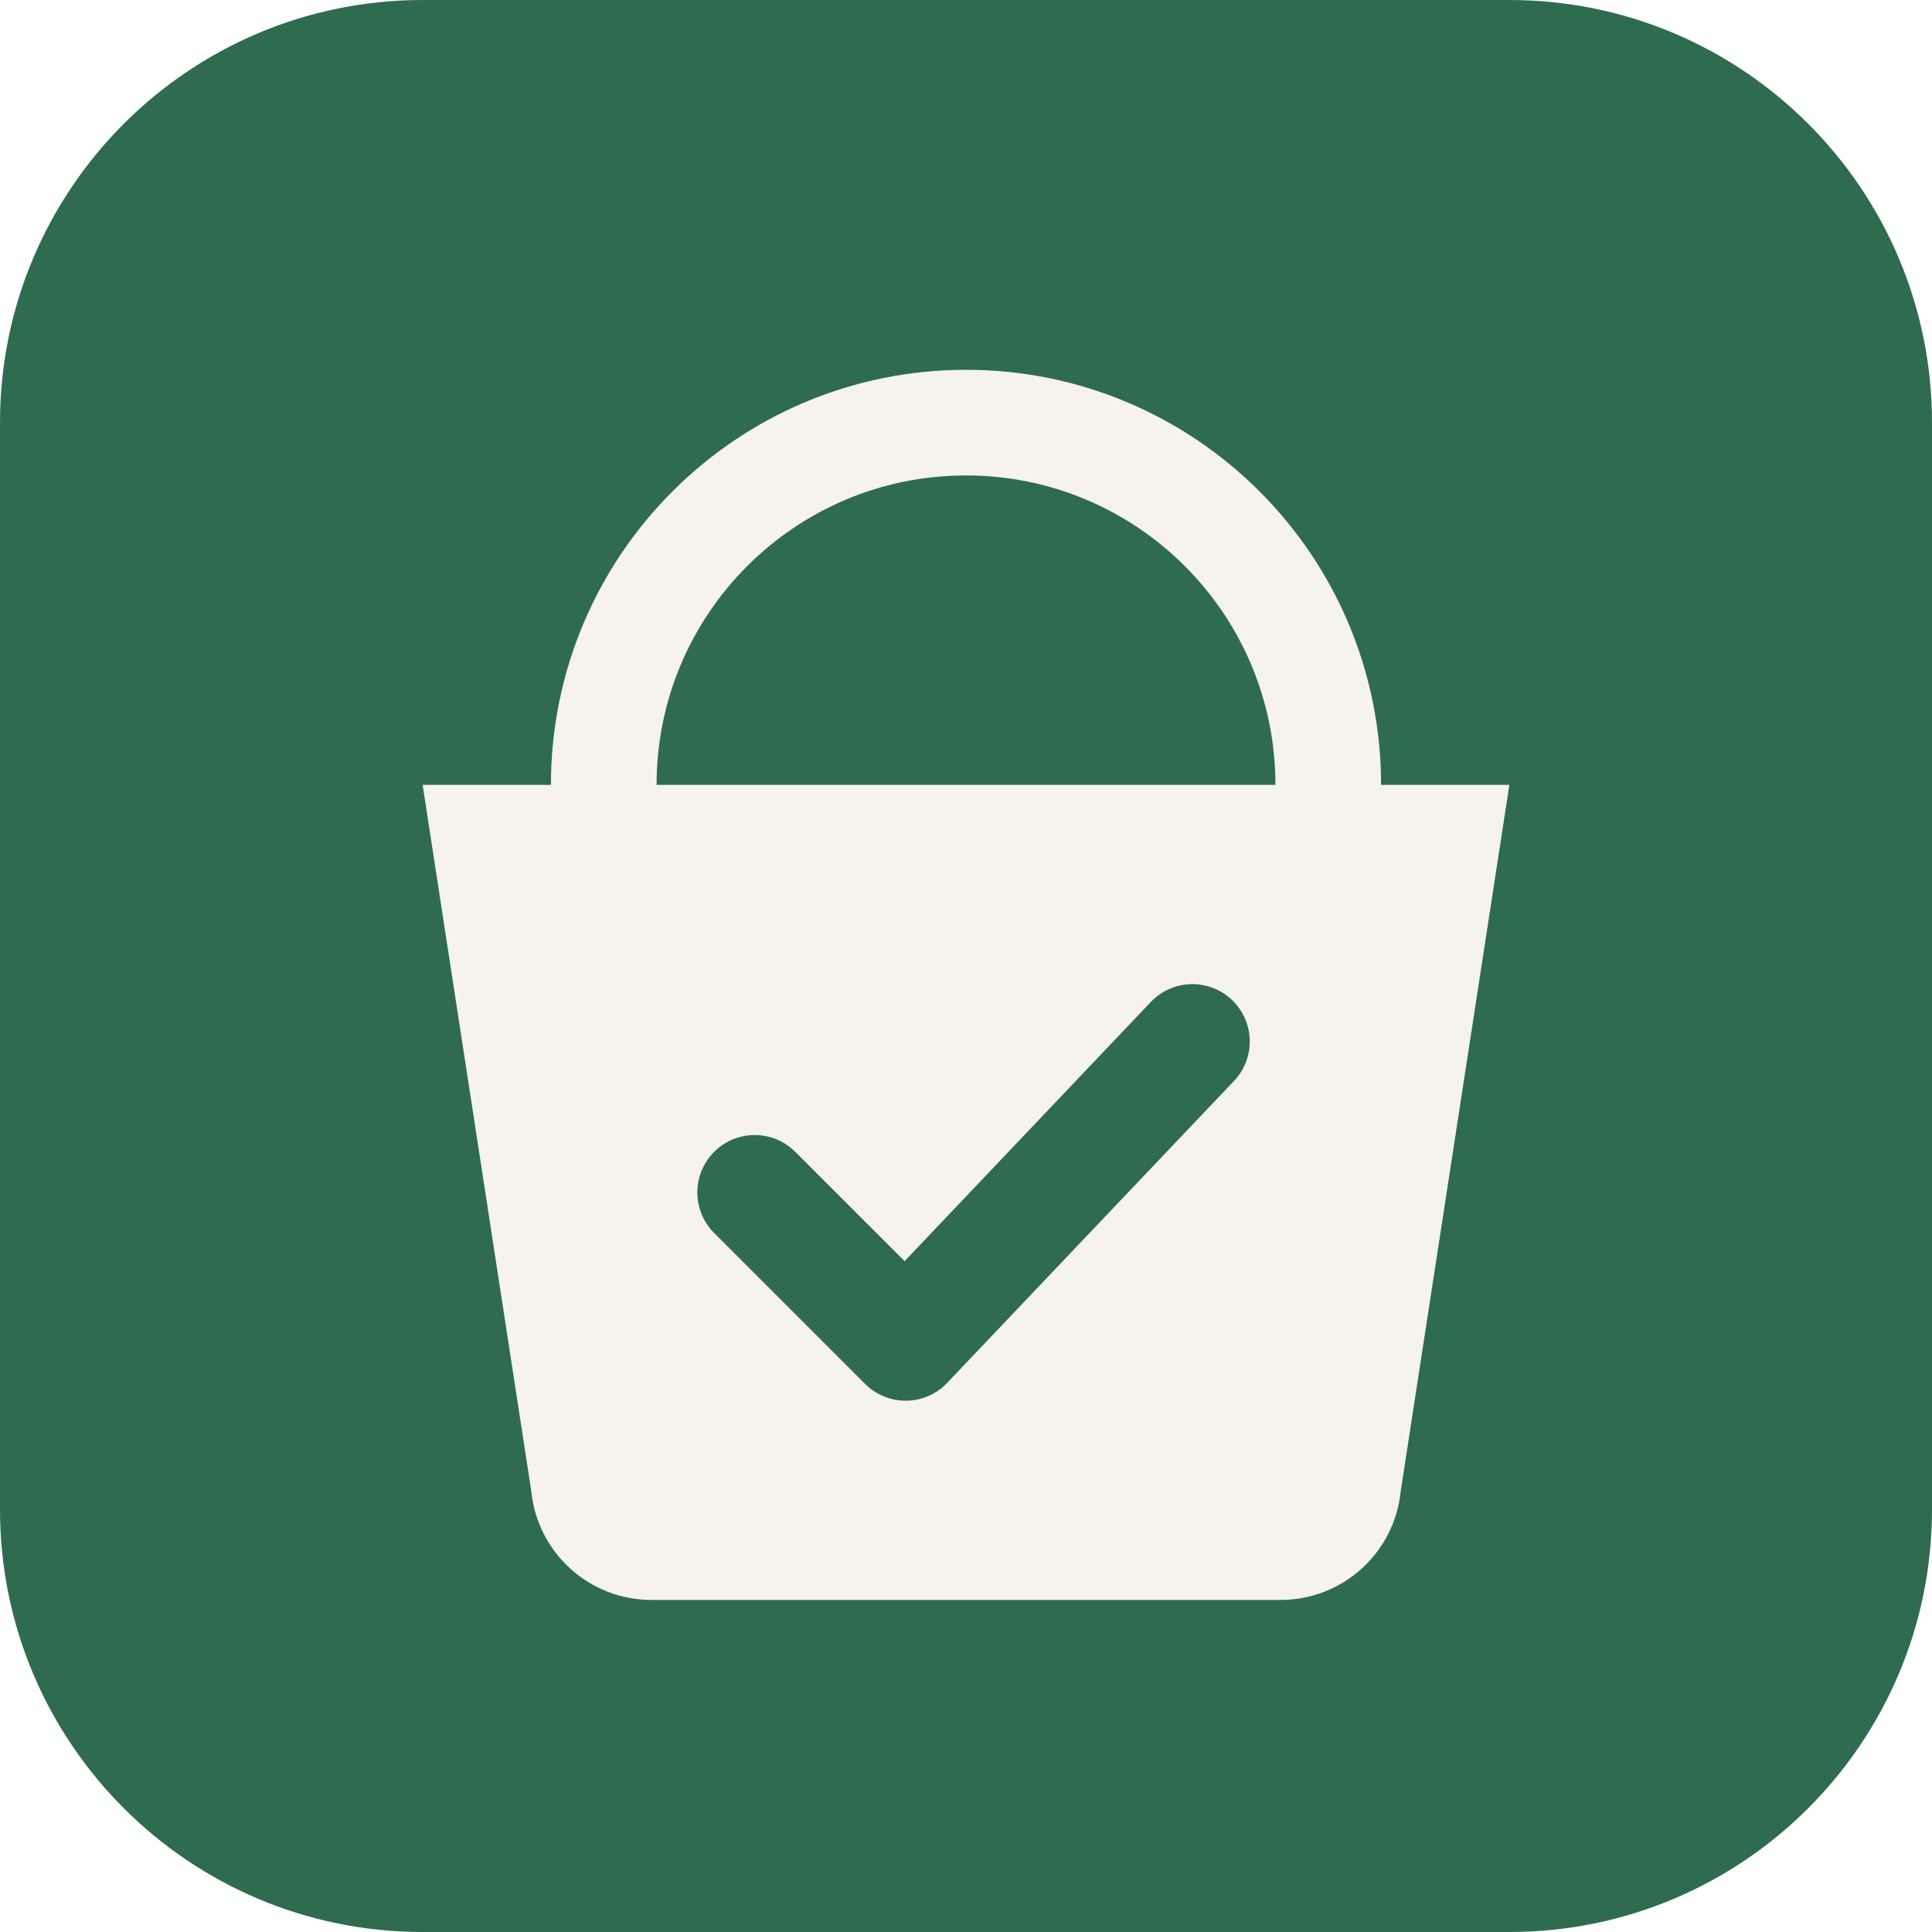
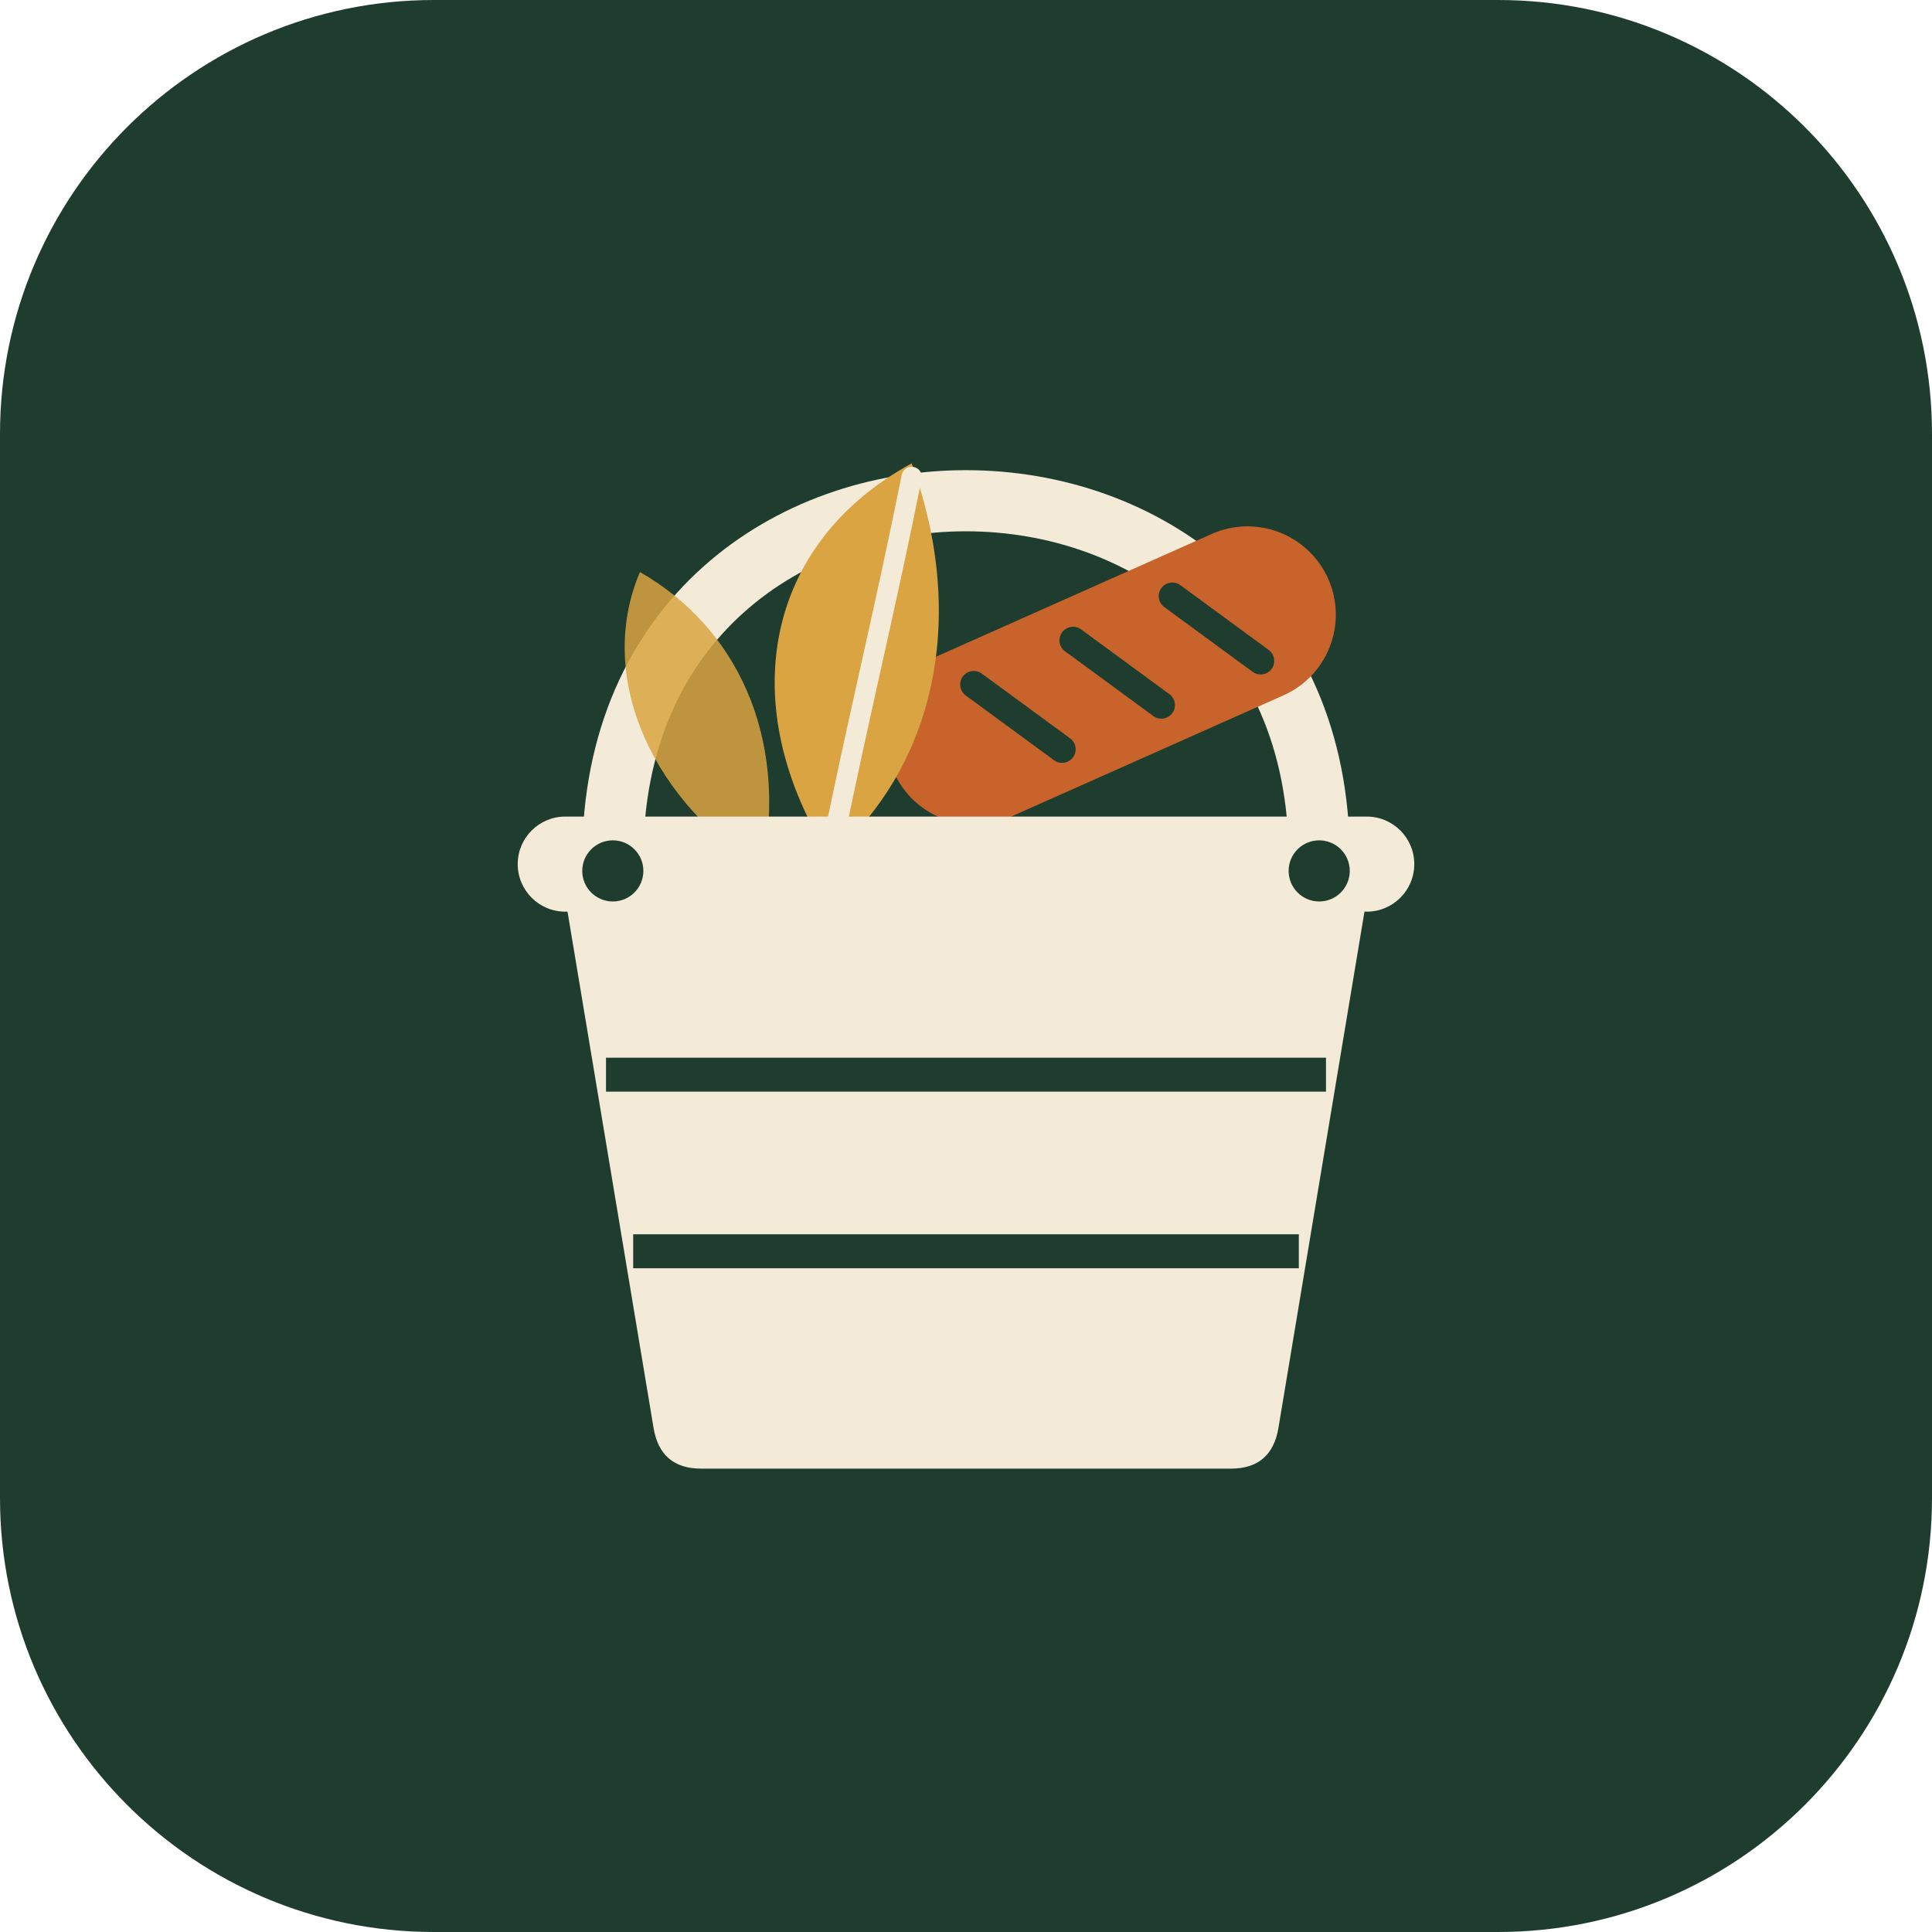
- <svg xmlns="http://www.w3.org/2000/svg" viewBox="0 0 64 64" role="img" aria-label="The Bucket">
-   <rect width="64" height="64" rx="14" fill="#2F6B4F" />
-   <path d="M20 26a12 12 0 0 1 24 0" fill="none" stroke="#F6F3EC" stroke-width="3.5" stroke-linecap="round" />
-   <path d="M14 26h36l-3.6 23.4A4 4 0 0 1 42.4 53H21.6a4 4 0 0 1-4-3.6Z" fill="#F6F3EC" />
-   <path d="M25 39.5l5 5 9.5-10" fill="none" stroke="#2F6B4F" stroke-width="3.8" stroke-linecap="round" stroke-linejoin="round" />
+ <svg xmlns="http://www.w3.org/2000/svg" role="img" aria-label="The Bucket" viewBox="0 0 1024 1024">
+   <rect x="0" y="0" width="1024" height="1024" rx="230" fill="#1F3D2E" />
+   <g transform="translate(152.0,123.2) scale(3.6)">
+     <path d="M48 92 C48 22 152 22 152 92" fill="none" stroke="#F3EAD7" stroke-width="9" stroke-linecap="round" />
+     <g transform="rotate(-24 118 70)">
+       <rect x="88" y="54" width="70" height="26" rx="13" fill="#C8642B" />
+       <path d="M104 60 l8 14 M120 60 l8 14 M136 60 l8 14" stroke="#1F3D2E" stroke-width="4" stroke-linecap="round" />
+     </g>
+     <path d="M80 92 C66 70 70 46 92 34 C100 56 96 78 80 92 Z" fill="#D9A441" />
+     <path d="M80 92 C84 72 88 56 92 36" stroke="#F3EAD7" stroke-width="3" fill="none" stroke-linecap="round" />
+     <path d="M70 94 C52 82 46 64 52 50 C66 58 74 74 70 94 Z" fill="#D9A441" opacity="0.85" />
+     <path d="M40 92 L160 92 L146 176 Q145 182 139 182 L61 182 Q55 182 54 176 Z" fill="#F3EAD7" />
+     <rect x="34" y="86" width="132" height="14" rx="7" fill="#F3EAD7" />
+     <rect x="34" y="86" width="132" height="14" rx="7" fill="none" stroke="#1F3D2E" stroke-width="0" />
+     <path d="M47 124 L153 124" stroke="#1F3D2E" stroke-width="5" />
+     <path d="M51 150 L149 150" stroke="#1F3D2E" stroke-width="5" />
+     <circle cx="48" cy="94" r="4.5" fill="#1F3D2E" />
+     <circle cx="152" cy="94" r="4.5" fill="#1F3D2E" />
+   </g>
</svg>
